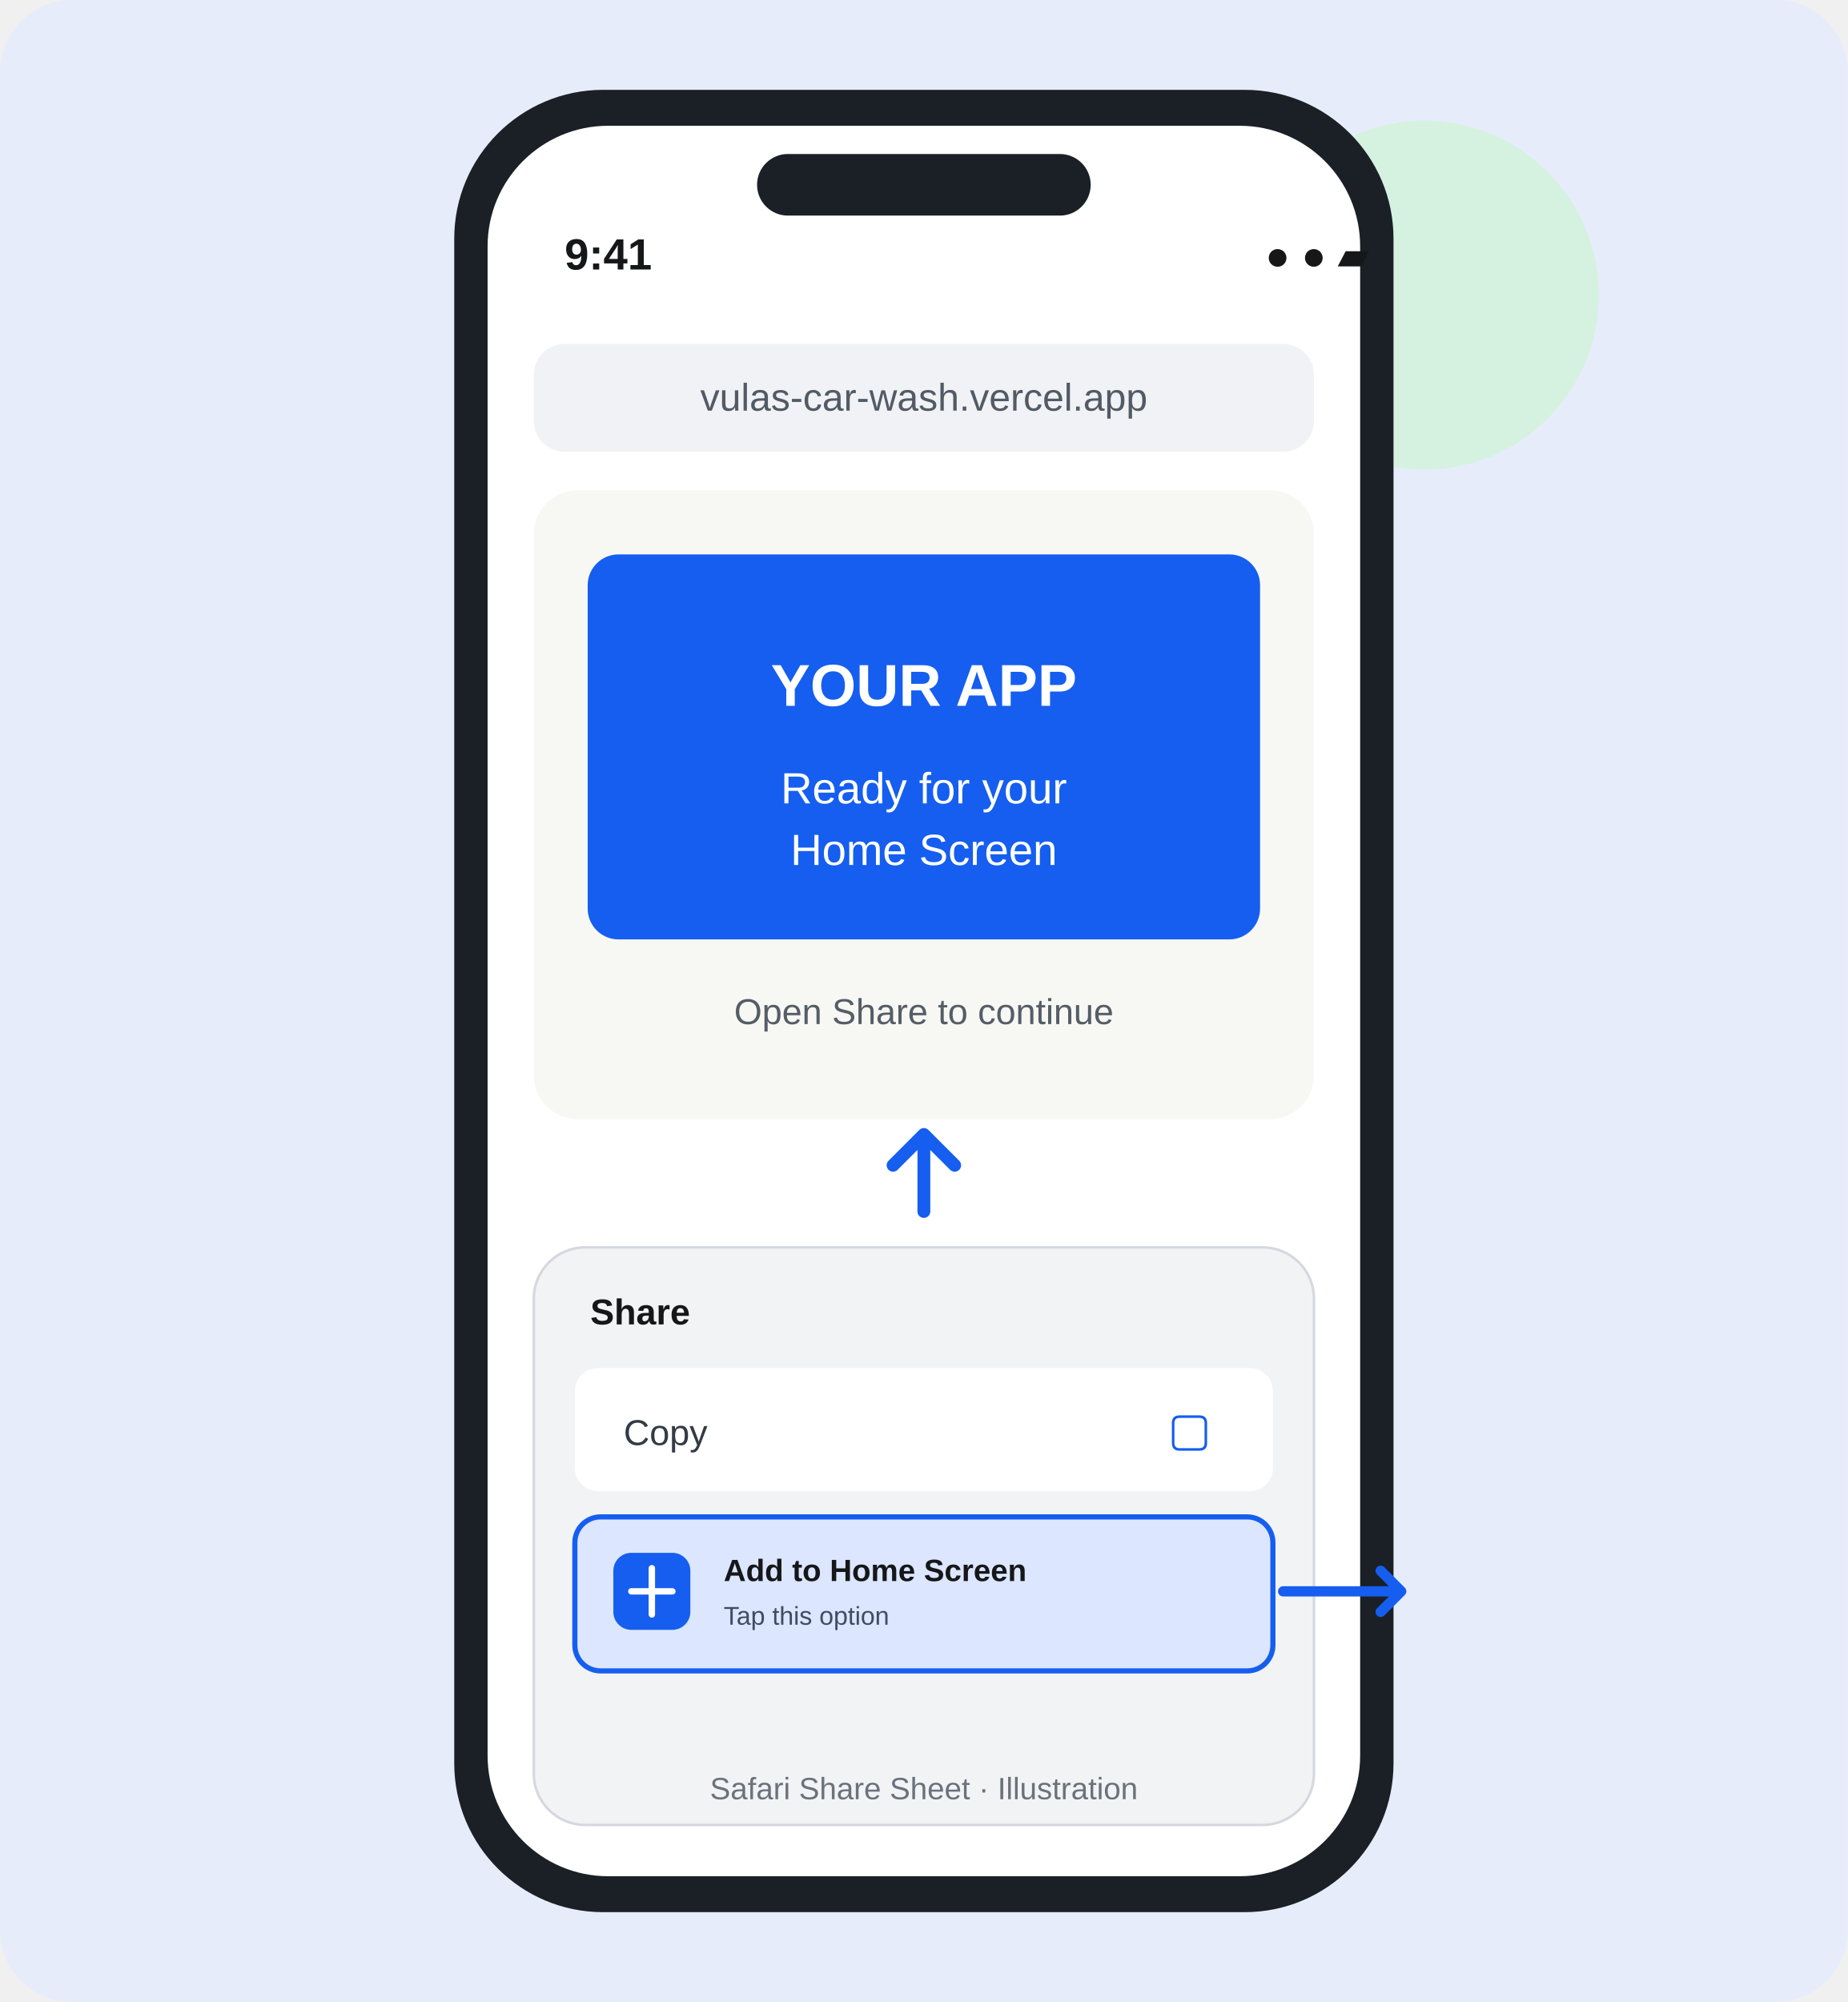
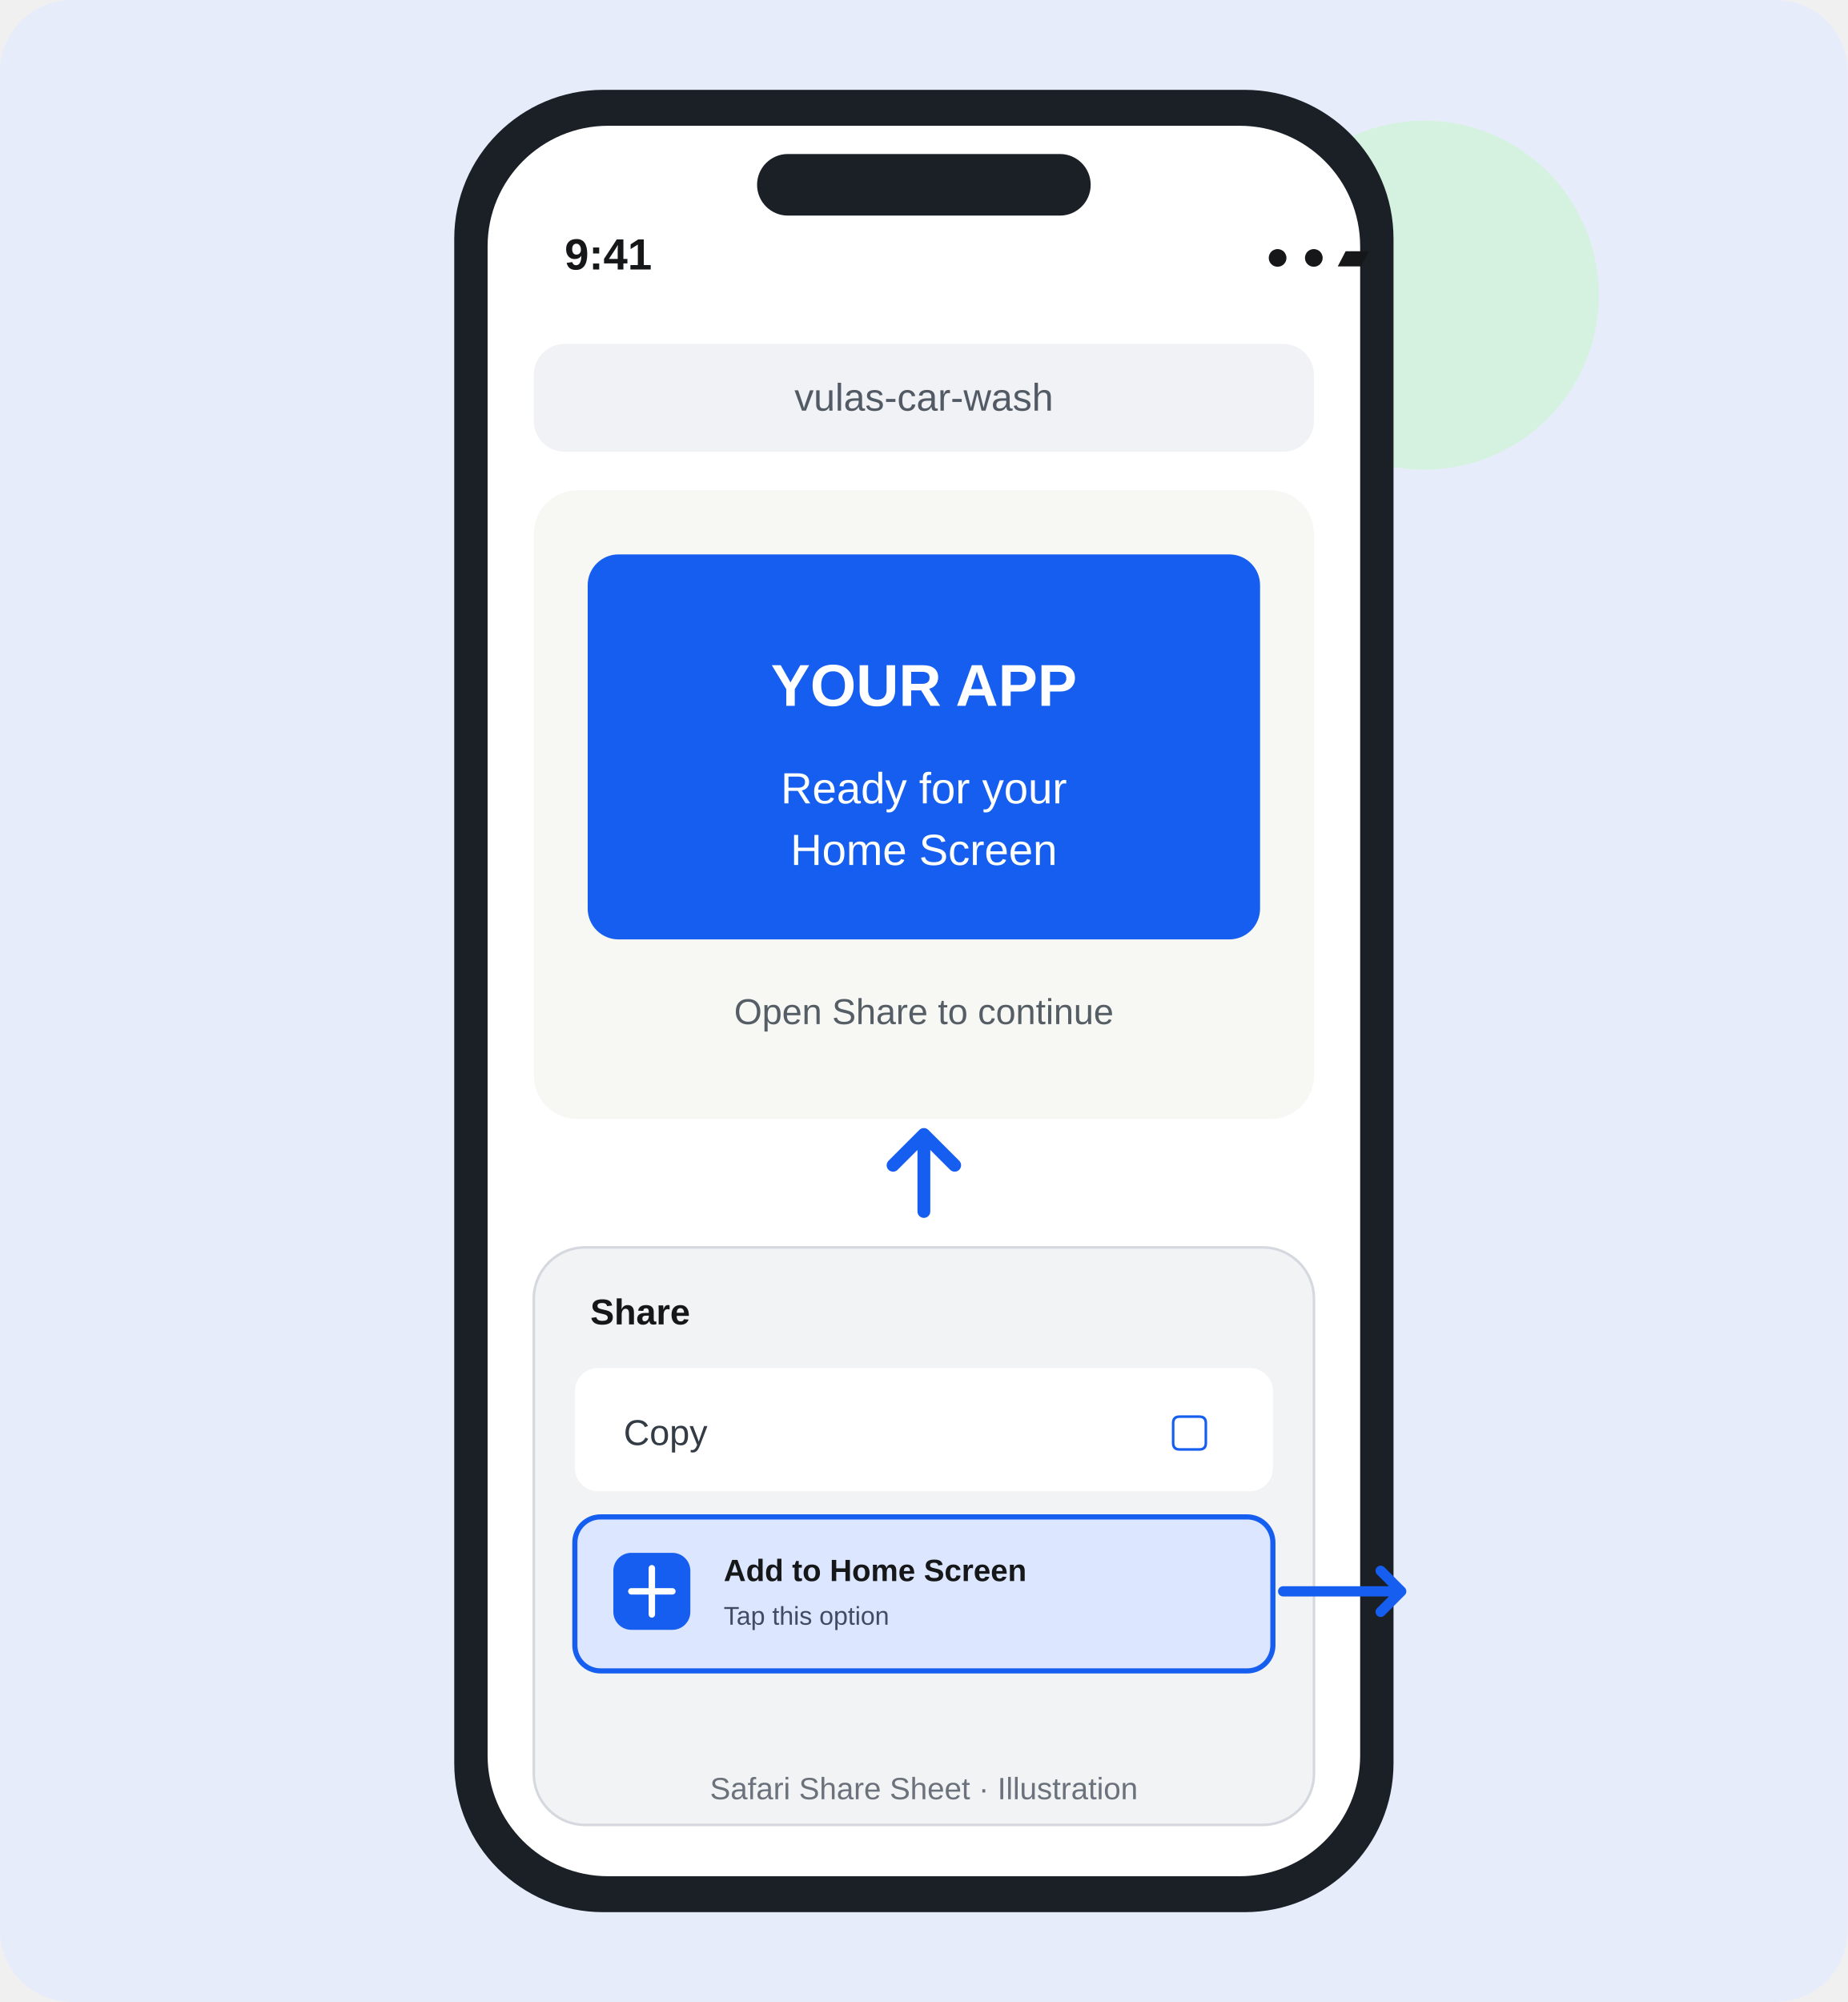
<svg xmlns="http://www.w3.org/2000/svg" viewBox="0 0 720 780" role="img" aria-labelledby="title desc">
  <rect width="720" height="780" rx="28" fill="#e7ecfb" />
  <circle cx="555" cy="115" r="68" fill="#d5f2e0" />
  <rect x="177" y="35" width="366" height="710" rx="58" fill="#1b2027" />
  <rect x="190" y="49" width="340" height="682" rx="47" fill="#fff" />
  <rect x="295" y="60" width="130" height="24" rx="12" fill="#1b2027" />
  <text x="220" y="105" font-family="Arial,sans-serif" font-size="17" font-weight="700" fill="#151719">9:41</text>
  <text x="493" y="105" font-family="Arial,sans-serif" font-size="16" fill="#151719">● ● ▰</text>
  <rect x="208" y="134" width="304" height="42" rx="12" fill="#f0f2f5" />
-   <text x="360" y="160" text-anchor="middle" font-family="Arial,sans-serif" font-size="15" fill="#525b65">vulas-car-wash.vercel.app</text>
+   <text x="360" y="160" text-anchor="middle" font-family="Arial,sans-serif" font-size="15" fill="#525b65">vulas-car-wash</text>
  <rect x="208" y="191" width="304" height="245" rx="17" fill="#f7f7f4" />
  <rect x="229" y="216" width="262" height="150" rx="12" fill="#155eef" />
  <text x="360" y="275" text-anchor="middle" font-family="Arial,sans-serif" font-size="23" font-weight="800" fill="#fff">YOUR APP</text>
  <text x="360" y="313" text-anchor="middle" font-family="Arial,sans-serif" font-size="17" fill="#fff">Ready for your</text>
  <text x="360" y="337" text-anchor="middle" font-family="Arial,sans-serif" font-size="17" fill="#fff">Home Screen</text>
  <text x="360" y="399" text-anchor="middle" font-family="Arial,sans-serif" font-size="14" fill="#555d65">Open Share to continue</text>
  <path d="M360 472v-30m-12 12 12-12 12 12" stroke="#155eef" stroke-width="5" fill="none" stroke-linecap="round" stroke-linejoin="round" />
  <rect x="208" y="486" width="304" height="225" rx="20" fill="#f2f3f5" stroke="#d5d8de" />
  <text x="230" y="516" font-family="Arial,sans-serif" font-size="14" font-weight="700" fill="#151719">Share</text>
  <rect x="224" y="533" width="272" height="48" rx="9" fill="#fff" />
  <text x="243" y="563" font-family="Arial,sans-serif" font-size="14" fill="#333b44">Copy</text>
  <text x="472" y="563" text-anchor="end" font-family="Arial,sans-serif" font-size="18" fill="#155eef">▢</text>
  <rect x="224" y="591" width="272" height="60" rx="10" fill="#dce6ff" stroke="#155eef" stroke-width="2" />
  <rect x="239" y="605" width="30" height="30" rx="7" fill="#155eef" />
  <path d="M254 611v18m-8-9h16" stroke="#fff" stroke-width="2.5" stroke-linecap="round" />
  <text x="282" y="616" font-family="Arial,sans-serif" font-size="12" font-weight="700" fill="#151719">Add to Home Screen</text>
  <text x="282" y="633" font-family="Arial,sans-serif" font-size="10" fill="#3f4c61">Tap this option</text>
  <path d="M500 620h46l-8-8m8 8-8 8" stroke="#155eef" stroke-width="4" fill="none" stroke-linecap="round" stroke-linejoin="round" />
  <text x="360" y="701" text-anchor="middle" font-family="Arial,sans-serif" font-size="12" fill="#6b727c">Safari Share Sheet · Illustration</text>
</svg>
